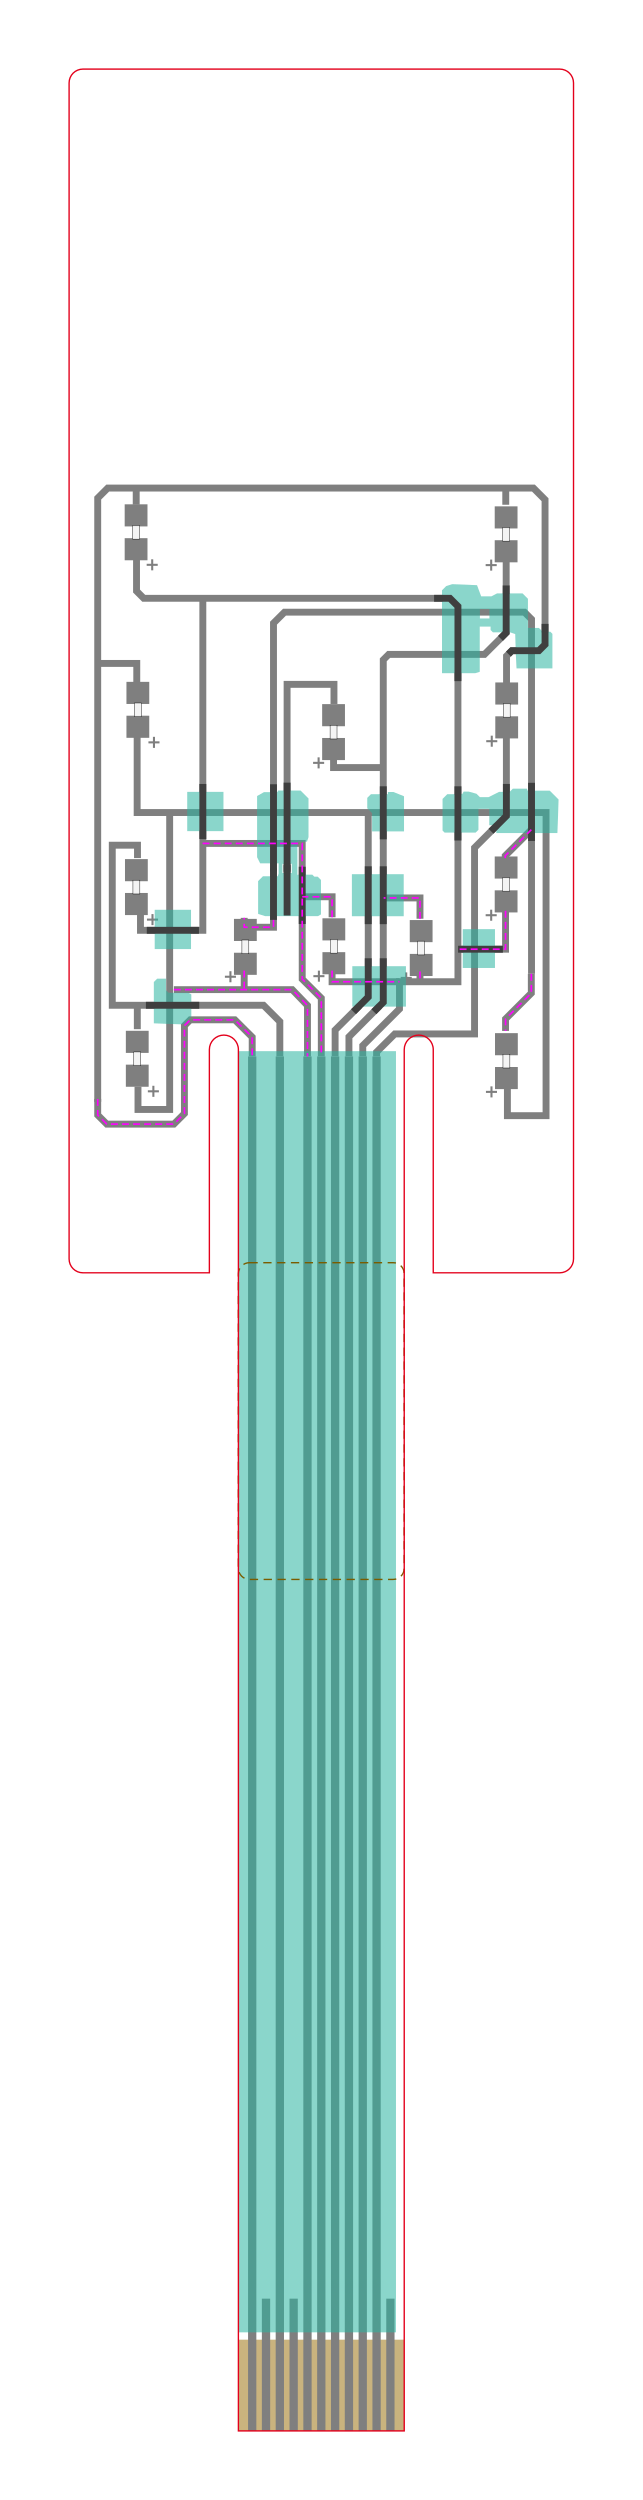
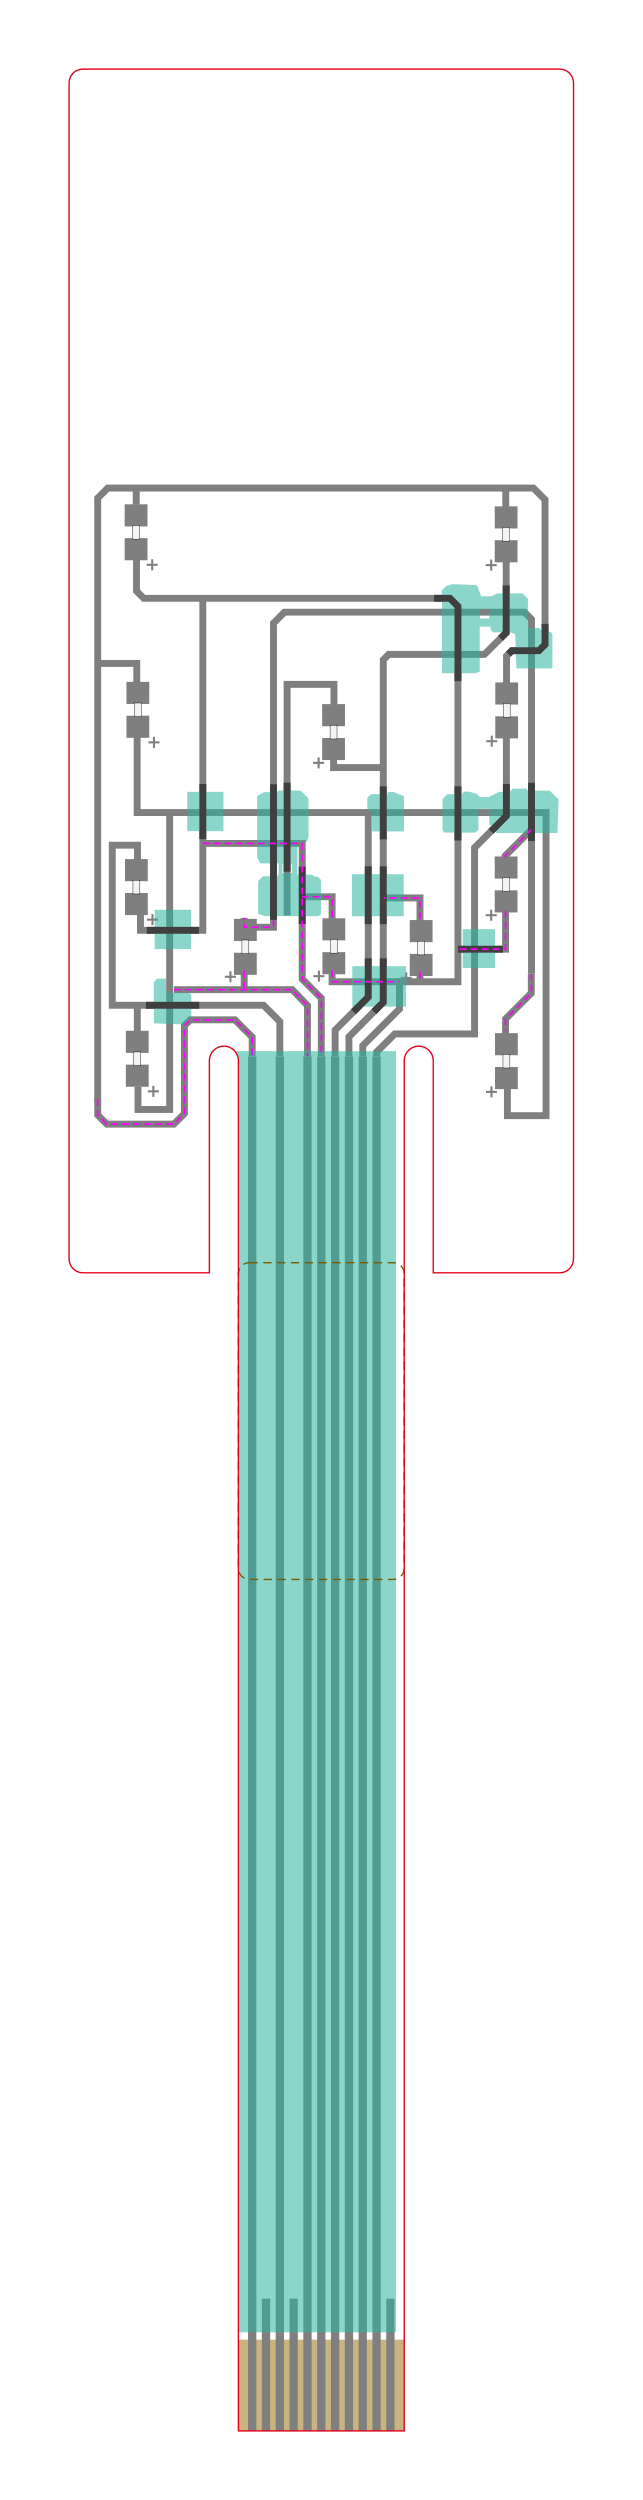
<svg xmlns="http://www.w3.org/2000/svg" width="46.5mm" height="180.9mm" viewBox="0 0 46.5 180.9" version="1.1">
  <g id="Takviye">
    <rect id="Takviye_1" fill="#C9B37E" x="17.25" y="169.299" width="12" height="6.601" />
  </g>
  <g id="Gumus">
    <g id="Gumus_Hatlar">
      <polyline id="R1_p1" fill="none" stroke="#7F7F7F" stroke-width="0.5" stroke-linejoin="miter" stroke-miterlimit="5" stroke-linecap="butt" points="7.07,79.73 7.07,36.043 7.795,35.318 38.599,35.318 39.44,36.16 39.44,45.764" />
      <polyline id="R1_p2" fill="none" stroke="#7F7F7F" stroke-width="0.5" stroke-linejoin="miter" stroke-miterlimit="5" stroke-linecap="butt" points="37.368,47.084 37.038,47.084 36.653,47.468 36.653,49.456" />
      <polyline id="R1_alt" fill="none" stroke="#7F7F7F" stroke-width="0.5" stroke-linejoin="miter" stroke-miterlimit="5" stroke-linecap="butt" points="7.07,79.518 7.07,80.684 7.727,81.341 12.582,81.341 13.345,80.578 13.345,74.218 13.769,73.794 16.992,73.794 18.249,75.045 18.249,76.444" />
      <polyline id="L1_ust" fill="none" stroke="#7F7F7F" stroke-width="0.5" stroke-linejoin="miter" stroke-miterlimit="5" stroke-linecap="butt" points="9.856,35.337 9.856,36.524" />
      <polyline id="L1_alt_p1" fill="none" stroke="#7F7F7F" stroke-width="0.5" stroke-linejoin="miter" stroke-miterlimit="5" stroke-linecap="butt" points="9.879,40.404 9.879,42.77 10.401,43.293 32.033,43.293" />
      <polyline id="L1_alt_p2" fill="none" stroke="#7F7F7F" stroke-width="0.5" stroke-linejoin="miter" stroke-miterlimit="5" stroke-linecap="butt" points="33.136,48.664 33.136,57.52" />
      <polyline id="L1_alt_p3" fill="none" stroke="#7F7F7F" stroke-width="0.5" stroke-linejoin="miter" stroke-miterlimit="5" stroke-linecap="butt" points="33.136,60.197 33.136,71.038 28.906,71.038 28.906,73.009 26.249,75.659 26.249,76.444" />
      <polyline id="V578_p1" fill="none" stroke="#7F7F7F" stroke-width="0.5" stroke-linejoin="miter" stroke-miterlimit="5" stroke-linecap="butt" points="14.677,43.287 14.677,57.35" />
      <polyline id="V578_p2" fill="none" stroke="#7F7F7F" stroke-width="0.5" stroke-linejoin="miter" stroke-miterlimit="5" stroke-linecap="butt" points="14.677,60.091 14.677,67.317 13.773,67.317" />
      <polyline id="V578_p3" fill="none" stroke="#7F7F7F" stroke-width="0.5" stroke-linejoin="miter" stroke-miterlimit="5" stroke-linecap="butt" points="11.244,67.317 10.165,67.317 10.165,65.992" />
      <polyline id="H2818_p1" fill="none" stroke="#7F7F7F" stroke-width="0.5" stroke-linejoin="miter" stroke-miterlimit="5" stroke-linecap="butt" points="14.66,61.031 21.868,61.031 21.868,63.339" />
      <polyline id="H2818_p2" fill="none" stroke="#7F7F7F" stroke-width="0.5" stroke-linejoin="miter" stroke-miterlimit="5" stroke-linecap="butt" points="21.868,66.239 21.868,70.847 23.249,72.225 23.249,76.444" />
      <polyline id="L2_ust" fill="none" stroke="#7F7F7F" stroke-width="0.5" stroke-linejoin="miter" stroke-miterlimit="5" stroke-linecap="butt" points="7.07,48.006 9.896,48.006 9.896,49.371" />
      <polyline id="L2_alt" fill="none" stroke="#7F7F7F" stroke-width="0.5" stroke-linejoin="miter" stroke-miterlimit="5" stroke-linecap="butt" points="9.924,53.272 9.924,58.795 39.512,58.795 39.512,80.73 36.716,80.73 36.716,78.627" />
      <polyline id="V466" fill="none" stroke="#7F7F7F" stroke-width="0.5" stroke-linejoin="miter" stroke-miterlimit="5" stroke-linecap="butt" points="12.277,58.827 12.277,80.281 9.985,80.281 9.985,78.627" />
      <polyline id="V1143_p1" fill="none" stroke="#7F7F7F" stroke-width="0.5" stroke-linejoin="miter" stroke-miterlimit="5" stroke-linecap="butt" points="26.646,58.827 26.646,63.307" />
      <polyline id="V1143_p2" fill="none" stroke="#7F7F7F" stroke-width="0.5" stroke-linejoin="miter" stroke-miterlimit="5" stroke-linecap="butt" points="26.646,66.25 26.646,69.964" />
      <polyline id="V1143_p3" fill="none" stroke="#7F7F7F" stroke-width="0.5" stroke-linejoin="miter" stroke-miterlimit="5" stroke-linecap="butt" points="25.996,72.79 24.249,74.536 24.249,76.444" />
-       <polyline id="L3_ust_p1" fill="none" stroke="#7F7F7F" stroke-width="0.5" stroke-linejoin="miter" stroke-miterlimit="5" stroke-linecap="butt" points="9.949,62.091 9.949,61.159 8.124,61.159 8.124,72.742 11.181,72.742" />
+       <polyline id="L3_ust_p1" fill="none" stroke="#7F7F7F" stroke-width="0.5" stroke-linejoin="miter" stroke-miterlimit="5" stroke-linecap="butt" points="9.949,62.415 9.949,61.159 8.124,61.159 8.124,72.742 11.181,72.742" />
      <polyline id="L3_ust_p2" fill="none" stroke="#7F7F7F" stroke-width="0.5" stroke-linejoin="miter" stroke-miterlimit="5" stroke-linecap="butt" points="13.794,72.742 19.069,72.742 20.249,73.921 20.249,76.444" />
-       <polyline id="L4_ust" fill="none" stroke="#7F7F7F" stroke-width="0.5" stroke-linejoin="miter" stroke-miterlimit="5" stroke-linecap="butt" points="9.936,74.472 9.936,72.734" />
+       <polyline id="L4_ust" fill="none" stroke="#7F7F7F" stroke-width="0.5" stroke-linejoin="miter" stroke-miterlimit="5" stroke-linecap="butt" points="9.936,74.838 9.936,72.734" />
      <polyline id="H3317" fill="none" stroke="#7F7F7F" stroke-width="0.5" stroke-linejoin="miter" stroke-miterlimit="5" stroke-linecap="butt" points="12.582,71.61 21.147,71.61 22.249,72.755 22.249,76.444" />
      <polyline id="T3_p1" fill="none" stroke="#7F7F7F" stroke-width="0.5" stroke-linejoin="miter" stroke-miterlimit="5" stroke-linecap="butt" points="19.79,66.565 19.79,66.239" />
      <polyline id="T3_p2" fill="none" stroke="#7F7F7F" stroke-width="0.5" stroke-linejoin="miter" stroke-miterlimit="5" stroke-linecap="butt" points="19.79,63.456 19.79,62.423" />
      <polyline id="T3_p3" fill="none" stroke="#7F7F7F" stroke-width="0.5" stroke-linejoin="miter" stroke-miterlimit="5" stroke-linecap="butt" points="19.79,57.371 19.79,45.091 20.587,44.296 37.948,44.296 38.461,44.811 38.461,57.265" />
      <polyline id="T3_p4" fill="none" stroke="#7F7F7F" stroke-width="0.5" stroke-linejoin="miter" stroke-miterlimit="5" stroke-linecap="butt" points="38.461,60.229 38.461,70.465" />
-       <polyline id="T3_R4L" fill="none" stroke="#7F7F7F" stroke-width="0.5" stroke-linejoin="miter" stroke-miterlimit="5" stroke-linecap="butt" points="38.446,70.465 38.446,71.865 36.581,73.73 36.581,74.599" />
-       <polyline id="C1_ust_p1" fill="none" stroke="#7F7F7F" stroke-width="0.5" stroke-linejoin="miter" stroke-miterlimit="5" stroke-linecap="butt" points="24.166,50.94 24.166,49.52 20.774,49.52 20.774,57.255" />
-       <polyline id="C1_ust_p2" fill="none" stroke="#7F7F7F" stroke-width="0.5" stroke-linejoin="miter" stroke-miterlimit="5" stroke-linecap="butt" points="20.774,62.455 20.774,63.223" />
-       <polyline id="C1_ust_p3" fill="none" stroke="#7F7F7F" stroke-width="0.5" stroke-linejoin="miter" stroke-miterlimit="5" stroke-linecap="butt" points="20.774,66.239 20.774,66.247" />
+       <polyline id="T3_R4L" fill="none" stroke="#7F7F7F" stroke-width="0.5" stroke-linejoin="miter" stroke-miterlimit="5" stroke-linecap="butt" points="38.446,70.465 38.446,71.865 36.581,73.73 36.581,75.008" />
+       <polyline id="C1_ust_p1" fill="none" stroke="#7F7F7F" stroke-width="0.5" stroke-linejoin="miter" stroke-miterlimit="5" stroke-linecap="butt" points="24.166,51.2 24.166,49.52 20.774,49.52 20.774,57.255" />
+       <polyline id="C1_ust_p2" fill="none" stroke="#7F7F7F" stroke-width="0.5" stroke-linejoin="miter" stroke-miterlimit="5" stroke-linecap="butt" points="20.774,62.455 20.774,66.247" />
      <polyline id="C1_alt" fill="none" stroke="#7F7F7F" stroke-width="0.5" stroke-linejoin="miter" stroke-miterlimit="5" stroke-linecap="butt" points="24.136,54.671 24.136,55.541 27.719,55.541" />
      <polyline id="B1_ust" fill="none" stroke="#7F7F7F" stroke-width="0.5" stroke-linejoin="miter" stroke-miterlimit="5" stroke-linecap="butt" points="19.79,66.565 19.79,67.095 17.67,67.095 17.67,66.416" />
      <polyline id="B1_alt" fill="none" stroke="#7F7F7F" stroke-width="0.5" stroke-linejoin="miter" stroke-miterlimit="5" stroke-linecap="butt" points="17.67,70.232 17.67,71.61" />
-       <polyline id="B2_ust" fill="none" stroke="#7F7F7F" stroke-width="0.5" stroke-linejoin="miter" stroke-miterlimit="5" stroke-linecap="butt" points="24.03,66.374 24.03,64.89 21.868,64.89" />
+       <polyline id="B2_ust" fill="none" stroke="#7F7F7F" stroke-width="0.5" stroke-linejoin="miter" stroke-miterlimit="5" stroke-linecap="butt" points="24.03,66.698 24.03,64.89 21.868,64.89" />
      <polyline id="B2_alt" fill="none" stroke="#7F7F7F" stroke-width="0.5" stroke-linejoin="miter" stroke-miterlimit="5" stroke-linecap="butt" points="24.03,70.232 24.03,71.038 28.906,71.038" />
-       <polyline id="B3_ust" fill="none" stroke="#7F7F7F" stroke-width="0.5" stroke-linejoin="miter" stroke-miterlimit="5" stroke-linecap="butt" points="30.39,66.48 30.39,64.975 27.761,64.975" />
+       <polyline id="B3_ust" fill="none" stroke="#7F7F7F" stroke-width="0.5" stroke-linejoin="miter" stroke-miterlimit="5" stroke-linecap="butt" points="30.39,66.825 30.39,64.975 27.761,64.975" />
      <polyline id="B3_alt" fill="none" stroke="#7F7F7F" stroke-width="0.5" stroke-linejoin="miter" stroke-miterlimit="5" stroke-linecap="butt" points="30.39,70.296 30.39,71.038" />
-       <polyline id="R1L_ust" fill="none" stroke="#7F7F7F" stroke-width="0.5" stroke-linejoin="miter" stroke-miterlimit="5" stroke-linecap="butt" points="36.597,35.337 36.597,36.524" />
+       <polyline id="R1L_ust" fill="none" stroke="#7F7F7F" stroke-width="0.5" stroke-linejoin="miter" stroke-miterlimit="5" stroke-linecap="butt" points="36.597,35.337 36.597,36.89" />
      <polyline id="R1L_alt_p1" fill="none" stroke="#7F7F7F" stroke-width="0.5" stroke-linejoin="miter" stroke-miterlimit="5" stroke-linecap="butt" points="36.627,40.404 36.627,42.987" />
      <polyline id="R1L_alt_p2" fill="none" stroke="#7F7F7F" stroke-width="0.5" stroke-linejoin="miter" stroke-miterlimit="5" stroke-linecap="butt" points="36.627,45.707 36.627,45.782 35.054,47.353 28.126,47.353 27.734,47.745 27.734,57.52" />
      <polyline id="R1L_alt_p3" fill="none" stroke="#7F7F7F" stroke-width="0.5" stroke-linejoin="miter" stroke-miterlimit="5" stroke-linecap="butt" points="27.734,60.112 27.734,63.307" />
      <polyline id="R1L_alt_p4" fill="none" stroke="#7F7F7F" stroke-width="0.5" stroke-linejoin="miter" stroke-miterlimit="5" stroke-linecap="butt" points="27.734,66.25 27.734,69.964" />
      <polyline id="R1L_alt_p5" fill="none" stroke="#7F7F7F" stroke-width="0.5" stroke-linejoin="miter" stroke-miterlimit="5" stroke-linecap="butt" points="27.468,72.79 25.249,75.023 25.249,76.444" />
      <polyline id="R2L_alt_p1" fill="none" stroke="#7F7F7F" stroke-width="0.5" stroke-linejoin="miter" stroke-miterlimit="5" stroke-linecap="butt" points="36.642,53.272 36.642,57.35" />
      <polyline id="R2L_alt_p2" fill="none" stroke="#7F7F7F" stroke-width="0.5" stroke-linejoin="miter" stroke-miterlimit="5" stroke-linecap="butt" points="35.963,59.718 34.338,61.341 34.338,74.816 28.567,74.816 27.249,76.126 27.249,76.444" />
      <polyline id="R3L_ust" fill="none" stroke="#7F7F7F" stroke-width="0.5" stroke-linejoin="miter" stroke-miterlimit="5" stroke-linecap="butt" points="36.559,62.091 36.559,61.922 38.446,60.035" />
      <polyline id="R3L_alt_p1" fill="none" stroke="#7F7F7F" stroke-width="0.5" stroke-linejoin="miter" stroke-miterlimit="5" stroke-linecap="butt" points="36.581,65.907 36.581,68.685 35.767,68.685" />
      <polyline id="R3L_alt_p2" fill="none" stroke="#7F7F7F" stroke-width="0.5" stroke-linejoin="miter" stroke-miterlimit="5" stroke-linecap="butt" points="33.535,68.685 33.146,68.685" />
      <polyline id="Kontak_01" fill="none" stroke="#7F7F7F" stroke-width="0.6" stroke-linejoin="miter" stroke-miterlimit="5" stroke-linecap="butt" points="18.249,76.444 18.249,175.9" />
      <polyline id="Kontak_02_dummy" fill="none" stroke="#7F7F7F" stroke-width="0.6" stroke-linejoin="miter" stroke-miterlimit="5" stroke-linecap="butt" points="19.249,166.331 19.249,175.9" />
      <polyline id="Kontak_03" fill="none" stroke="#7F7F7F" stroke-width="0.6" stroke-linejoin="miter" stroke-miterlimit="5" stroke-linecap="butt" points="20.249,76.444 20.249,175.9" />
      <polyline id="Kontak_04_dummy" fill="none" stroke="#7F7F7F" stroke-width="0.6" stroke-linejoin="miter" stroke-miterlimit="5" stroke-linecap="butt" points="21.249,166.331 21.249,175.9" />
      <polyline id="Kontak_05" fill="none" stroke="#7F7F7F" stroke-width="0.6" stroke-linejoin="miter" stroke-miterlimit="5" stroke-linecap="butt" points="22.249,76.444 22.249,175.9" />
      <polyline id="Kontak_06" fill="none" stroke="#7F7F7F" stroke-width="0.6" stroke-linejoin="miter" stroke-miterlimit="5" stroke-linecap="butt" points="23.249,76.444 23.249,175.9" />
      <polyline id="Kontak_07" fill="none" stroke="#7F7F7F" stroke-width="0.6" stroke-linejoin="miter" stroke-miterlimit="5" stroke-linecap="butt" points="24.249,76.444 24.249,175.9" />
      <polyline id="Kontak_08" fill="none" stroke="#7F7F7F" stroke-width="0.6" stroke-linejoin="miter" stroke-miterlimit="5" stroke-linecap="butt" points="25.249,76.444 25.249,175.9" />
      <polyline id="Kontak_09" fill="none" stroke="#7F7F7F" stroke-width="0.6" stroke-linejoin="miter" stroke-miterlimit="5" stroke-linecap="butt" points="26.249,76.444 26.249,175.9" />
      <polyline id="Kontak_10" fill="none" stroke="#7F7F7F" stroke-width="0.6" stroke-linejoin="miter" stroke-miterlimit="5" stroke-linecap="butt" points="27.249,76.444 27.249,175.9" />
      <polyline id="Kontak_11_dummy" fill="none" stroke="#7F7F7F" stroke-width="0.6" stroke-linejoin="miter" stroke-miterlimit="5" stroke-linecap="butt" points="28.249,166.331 28.249,175.9" />
    </g>
    <g id="Gumus_Isaretler">
      <polyline id="LED_L1_arti_y" fill="none" stroke="#7F7F7F" stroke-width="0.15" stroke-linejoin="miter" stroke-miterlimit="5" stroke-linecap="butt" points="10.613,40.87 11.413,40.87" />
      <polyline id="LED_L1_arti_d" fill="none" stroke="#7F7F7F" stroke-width="0.15" stroke-linejoin="miter" stroke-miterlimit="5" stroke-linecap="butt" points="11.013,40.47 11.013,41.27" />
      <polyline id="LED_L2_arti_y" fill="none" stroke="#7F7F7F" stroke-width="0.15" stroke-linejoin="miter" stroke-miterlimit="5" stroke-linecap="butt" points="10.741,53.717 11.541,53.717" />
      <polyline id="LED_L2_arti_d" fill="none" stroke="#7F7F7F" stroke-width="0.15" stroke-linejoin="miter" stroke-miterlimit="5" stroke-linecap="butt" points="11.141,53.317 11.141,54.117" />
      <polyline id="LED_L3_arti_y" fill="none" stroke="#7F7F7F" stroke-width="0.15" stroke-linejoin="miter" stroke-miterlimit="5" stroke-linecap="butt" points="10.635,66.543 11.435,66.543" />
      <polyline id="LED_L3_arti_d" fill="none" stroke="#7F7F7F" stroke-width="0.15" stroke-linejoin="miter" stroke-miterlimit="5" stroke-linecap="butt" points="11.035,66.143 11.035,66.943" />
      <polyline id="LED_L4_arti_y" fill="none" stroke="#7F7F7F" stroke-width="0.15" stroke-linejoin="miter" stroke-miterlimit="5" stroke-linecap="butt" points="10.698,78.967 11.498,78.967" />
      <polyline id="LED_L4_arti_d" fill="none" stroke="#7F7F7F" stroke-width="0.15" stroke-linejoin="miter" stroke-miterlimit="5" stroke-linecap="butt" points="11.098,78.567 11.098,79.367" />
      <polyline id="LED_R1_arti_y" fill="none" stroke="#7F7F7F" stroke-width="0.15" stroke-linejoin="miter" stroke-miterlimit="5" stroke-linecap="butt" points="35.142,40.891 35.942,40.891" />
      <polyline id="LED_R1_arti_d" fill="none" stroke="#7F7F7F" stroke-width="0.15" stroke-linejoin="miter" stroke-miterlimit="5" stroke-linecap="butt" points="35.542,40.491 35.542,41.291" />
      <polyline id="LED_R2_arti_y" fill="none" stroke="#7F7F7F" stroke-width="0.15" stroke-linejoin="miter" stroke-miterlimit="5" stroke-linecap="butt" points="35.184,53.633 35.984,53.633" />
      <polyline id="LED_R2_arti_d" fill="none" stroke="#7F7F7F" stroke-width="0.15" stroke-linejoin="miter" stroke-miterlimit="5" stroke-linecap="butt" points="35.584,53.233 35.584,54.033" />
      <polyline id="LED_R3_arti_y" fill="none" stroke="#7F7F7F" stroke-width="0.15" stroke-linejoin="miter" stroke-miterlimit="5" stroke-linecap="butt" points="35.142,66.225 35.942,66.225" />
      <polyline id="LED_R3_arti_d" fill="none" stroke="#7F7F7F" stroke-width="0.15" stroke-linejoin="miter" stroke-miterlimit="5" stroke-linecap="butt" points="35.542,65.825 35.542,66.625" />
      <polyline id="LED_R4_arti_y" fill="none" stroke="#7F7F7F" stroke-width="0.15" stroke-linejoin="miter" stroke-miterlimit="5" stroke-linecap="butt" points="35.163,79.009 35.963,79.009" />
      <polyline id="LED_R4_arti_d" fill="none" stroke="#7F7F7F" stroke-width="0.15" stroke-linejoin="miter" stroke-miterlimit="5" stroke-linecap="butt" points="35.563,78.609 35.563,79.409" />
      <polyline id="LED_C1_arti_y" fill="none" stroke="#7F7F7F" stroke-width="0.15" stroke-linejoin="miter" stroke-miterlimit="5" stroke-linecap="butt" points="22.655,55.201 23.455,55.201" />
      <polyline id="LED_C1_arti_d" fill="none" stroke="#7F7F7F" stroke-width="0.15" stroke-linejoin="miter" stroke-miterlimit="5" stroke-linecap="butt" points="23.055,54.801 23.055,55.601" />
      <polyline id="LED_B1_arti_y" fill="none" stroke="#7F7F7F" stroke-width="0.15" stroke-linejoin="miter" stroke-miterlimit="5" stroke-linecap="butt" points="16.274,70.677 17.074,70.677" />
      <polyline id="LED_B1_arti_d" fill="none" stroke="#7F7F7F" stroke-width="0.15" stroke-linejoin="miter" stroke-miterlimit="5" stroke-linecap="butt" points="16.674,70.277 16.674,71.077" />
      <polyline id="LED_B2_arti_y" fill="none" stroke="#7F7F7F" stroke-width="0.15" stroke-linejoin="miter" stroke-miterlimit="5" stroke-linecap="butt" points="22.676,70.635 23.476,70.635" />
      <polyline id="LED_B2_arti_d" fill="none" stroke="#7F7F7F" stroke-width="0.15" stroke-linejoin="miter" stroke-miterlimit="5" stroke-linecap="butt" points="23.076,70.235 23.076,71.035" />
      <polyline id="LED_B3_arti_y" fill="none" stroke="#7F7F7F" stroke-width="0.15" stroke-linejoin="miter" stroke-miterlimit="5" stroke-linecap="butt" points="28.994,70.762 29.794,70.762" />
      <polyline id="LED_B3_arti_d" fill="none" stroke="#7F7F7F" stroke-width="0.15" stroke-linejoin="miter" stroke-miterlimit="5" stroke-linecap="butt" points="29.394,70.362 29.394,71.162" />
    </g>
    <g id="LED_L1_ped_ust">
      <rect id="LED_L1_ped_ust_1" fill="#7F7F7F" x="9.022" y="36.492" width="1.65" height="1.6" />
    </g>
    <g id="LED_L1_ped_alt">
      <rect id="LED_L1_ped_alt_1" fill="#7F7F7F" x="9.022" y="38.942" width="1.65" height="1.6" />
    </g>
    <g id="LED_L2_ped_ust">
      <rect id="LED_L2_ped_ust_1" fill="#7F7F7F" x="9.15" y="49.339" width="1.65" height="1.6" />
    </g>
    <g id="LED_L2_ped_alt">
      <rect id="LED_L2_ped_alt_1" fill="#7F7F7F" x="9.15" y="51.789" width="1.65" height="1.6" />
    </g>
    <g id="LED_L3_ped_ust">
      <rect id="LED_L3_ped_ust_1" fill="#7F7F7F" x="9.044" y="62.165" width="1.65" height="1.6" />
    </g>
    <g id="LED_L3_ped_alt">
      <rect id="LED_L3_ped_alt_1" fill="#7F7F7F" x="9.044" y="64.615" width="1.65" height="1.6" />
    </g>
    <g id="LED_L4_ped_ust">
      <rect id="LED_L4_ped_ust_1" fill="#7F7F7F" x="9.107" y="74.588" width="1.65" height="1.6" />
    </g>
    <g id="LED_L4_ped_alt">
      <rect id="LED_L4_ped_alt_1" fill="#7F7F7F" x="9.107" y="77.038" width="1.65" height="1.6" />
    </g>
    <g id="LED_R1_ped_ust">
      <rect id="LED_R1_ped_ust_1" fill="#7F7F7F" x="35.798" y="36.64" width="1.65" height="1.6" />
    </g>
    <g id="LED_R1_ped_alt">
      <rect id="LED_R1_ped_alt_1" fill="#7F7F7F" x="35.798" y="39.09" width="1.65" height="1.6" />
    </g>
    <g id="LED_R2_ped_ust">
      <rect id="LED_R2_ped_ust_1" fill="#7F7F7F" x="35.84" y="49.382" width="1.65" height="1.6" />
    </g>
    <g id="LED_R2_ped_alt">
      <rect id="LED_R2_ped_alt_1" fill="#7F7F7F" x="35.84" y="51.832" width="1.65" height="1.6" />
    </g>
    <g id="LED_R3_ped_ust">
      <rect id="LED_R3_ped_ust_1" fill="#7F7F7F" x="35.798" y="61.974" width="1.65" height="1.6" />
    </g>
    <g id="LED_R3_ped_alt">
      <rect id="LED_R3_ped_alt_1" fill="#7F7F7F" x="35.798" y="64.424" width="1.65" height="1.6" />
    </g>
    <g id="LED_R4_ped_ust">
      <rect id="LED_R4_ped_ust_1" fill="#7F7F7F" x="35.819" y="74.758" width="1.65" height="1.6" />
    </g>
    <g id="LED_R4_ped_alt">
      <rect id="LED_R4_ped_alt_1" fill="#7F7F7F" x="35.819" y="77.208" width="1.65" height="1.6" />
    </g>
    <g id="LED_C1_ped_ust">
      <rect id="LED_C1_ped_ust_1" fill="#7F7F7F" x="23.311" y="50.95" width="1.65" height="1.6" />
    </g>
    <g id="LED_C1_ped_alt">
      <rect id="LED_C1_ped_alt_1" fill="#7F7F7F" x="23.311" y="53.4" width="1.65" height="1.6" />
    </g>
    <g id="LED_B1_ped_ust">
      <rect id="LED_B1_ped_ust_1" fill="#7F7F7F" x="16.93" y="66.49" width="1.65" height="1.6" />
    </g>
    <g id="LED_B1_ped_alt">
      <rect id="LED_B1_ped_alt_1" fill="#7F7F7F" x="16.93" y="68.94" width="1.65" height="1.6" />
    </g>
    <g id="LED_B2_ped_ust">
      <rect id="LED_B2_ped_ust_1" fill="#7F7F7F" x="23.332" y="66.448" width="1.65" height="1.6" />
    </g>
    <g id="LED_B2_ped_alt">
      <rect id="LED_B2_ped_alt_1" fill="#7F7F7F" x="23.332" y="68.898" width="1.65" height="1.6" />
    </g>
    <g id="LED_B3_ped_ust">
      <rect id="LED_B3_ped_ust_1" fill="#7F7F7F" x="29.65" y="66.575" width="1.65" height="1.6" />
    </g>
    <g id="LED_B3_ped_alt">
      <rect id="LED_B3_ped_alt_1" fill="#7F7F7F" x="29.65" y="69.025" width="1.65" height="1.6" />
    </g>
  </g>
  <g id="Dielektrik">
    <g id="Dielektrik_Seritler">
-       <path id="Dielektrik_Alan_1" fill="#2BB5A0" fill-opacity="0.55" d="M28.652,168.769 L28.652,76.062 L17.25,76.062 L17.25,168.769 Z" />
+       <path id="Dielektrik_Alan_1" fill="#2BB5A0" fill-opacity="0.55" d="M28.652,168.769 L28.652,76.062 L16.992,76.062 L16.992,76.064 L17.033,76.111 L17.109,76.225 L17.17,76.348 L17.214,76.478 L17.241,76.613 L17.25,76.75 L17.25,168.769 Z" />
      <path id="Dielektrik_Yama_01" fill="#2BB5A0" fill-opacity="0.55" d="M11.131,71.058 L11.131,74.048 L12.052,74.085 L13.174,74.122 L13.374,74.03 L13.844,73.561 L13.844,71.955 L13.623,71.833 L12.19,71.833 L12.01,71.653 L12.01,70.815 L11.374,70.815 Z" />
      <rect id="Dielektrik_Yama_02" fill="#2BB5A0" fill-opacity="0.55" x="25.493" y="69.914" width="3.88" height="2.926" />
      <rect id="Dielektrik_Yama_03" fill="#2BB5A0" fill-opacity="0.55" x="33.485" y="67.233" width="2.332" height="2.809" />
      <rect id="Dielektrik_Yama_04" fill="#2BB5A0" fill-opacity="0.55" x="11.194" y="65.833" width="2.629" height="2.842" />
      <rect id="Dielektrik_Yama_05" fill="#2BB5A0" fill-opacity="0.55" x="25.463" y="63.257" width="3.75" height="3.042" />
      <path id="Dielektrik_Yama_06" fill="#2BB5A0" fill-opacity="0.55" d="M29.235,57.618 L28.477,57.311 L28.069,57.311 L28.069,57.47 L26.839,57.47 L26.574,57.735 L26.574,58.487 L26.924,58.837 L26.924,60.162 L29.235,60.162 Z" />
      <rect id="Dielektrik_Yama_07" fill="#2BB5A0" fill-opacity="0.55" x="13.547" y="57.3" width="2.622" height="2.841" />
      <path id="Dielektrik_Yama_08" fill="#2BB5A0" fill-opacity="0.55" d="M18.603,57.6 L18.603,62.028 L18.826,62.473 L20.161,62.473 L20.161,63.207 L20.1,63.406 L19.027,63.406 L18.677,63.756 L18.677,66.13 L19.175,66.289 L23.013,66.289 L23.225,66.168 L23.225,63.671 L22.991,63.438 L22.748,63.438 L22.599,63.289 L21.518,63.289 L21.518,60.904 L22.214,60.904 L22.324,60.576 L22.324,57.777 L21.751,57.205 L20.117,57.205 L20.074,57.321 L19.096,57.321 Z M21.518,63.342 L21.491,63.289 L21.518,63.289 Z M21.115,62.505 L21.115,63.173 L20.437,63.173 L20.437,62.505 Z" />
      <path id="Dielektrik_Yama_09" fill="#2BB5A0" fill-opacity="0.55" d="M40.418,57.851 L39.782,57.215 L38.178,57.215 L38.128,57.067 L37.111,57.067 L36.877,57.3 L36.114,57.3 L35.351,57.682 L34.725,57.682 L34.48,57.437 L33.909,57.279 L33.549,57.279 L33.443,57.47 L32.362,57.47 L32.023,57.809 L32.023,60.099 L32.171,60.247 L34.418,60.247 L34.62,60.046 L34.62,58.53 L35.404,58.53 L35.404,59.717 L35.913,59.717 L35.913,60.279 L40.333,60.279 L40.375,59.198 Z" />
      <path id="Dielektrik_Yama_10" fill="#2BB5A0" fill-opacity="0.55" d="M31.983,42.712 L31.983,48.714 L34.384,48.714 L34.715,48.611 L34.715,45.343 L35.499,45.343 L35.499,45.587 L35.669,45.757 L36.909,45.757 L37.28,45.88 L37.328,47.41 L37.376,48.364 L39.972,48.364 L39.972,45.863 L39.824,45.714 L39.273,45.714 L38.997,45.439 L38.202,45.439 L38.202,43.329 L37.81,42.937 L35.967,42.937 L35.564,43.149 L34.817,43.149 L34.518,42.344 L33.729,42.307 L32.722,42.27 L32.287,42.408 Z M34.725,44.071 L35.414,44.071 L35.414,44.75 L34.725,44.75 Z" />
    </g>
  </g>
  <g id="Gumus_Kopru">
    <polyline id="Kopru_01_R1" fill="none" stroke="#3F3F3F" stroke-width="0.5" stroke-linejoin="miter" stroke-miterlimit="5" stroke-linecap="butt" points="39.44,45.142 39.44,46.637 38.993,47.084 37.038,47.084 36.791,47.33" />
    <polyline id="Kopru_02_L1_alt" fill="none" stroke="#3F3F3F" stroke-width="0.5" stroke-linejoin="miter" stroke-miterlimit="5" stroke-linecap="butt" points="31.41,43.293 32.555,43.293 33.136,43.874 33.136,49.287" />
    <polyline id="Kopru_03_L1_alt" fill="none" stroke="#3F3F3F" stroke-width="0.5" stroke-linejoin="miter" stroke-miterlimit="5" stroke-linecap="butt" points="33.136,56.897 33.136,60.82" />
    <polyline id="Kopru_05_V578" fill="none" stroke="#3F3F3F" stroke-width="0.5" stroke-linejoin="miter" stroke-miterlimit="5" stroke-linecap="butt" points="14.677,56.727 14.677,60.714" />
    <polyline id="Kopru_06_V578" fill="none" stroke="#3F3F3F" stroke-width="0.5" stroke-linejoin="miter" stroke-miterlimit="5" stroke-linecap="butt" points="14.395,67.317 10.621,67.317" />
    <polyline id="Kopru_08_H2818" fill="none" stroke="#3F3F3F" stroke-width="0.5" stroke-linejoin="miter" stroke-miterlimit="5" stroke-linecap="butt" points="21.868,62.716 21.868,66.862" />
    <polyline id="Kopru_16_V1143" fill="none" stroke="#3F3F3F" stroke-width="0.5" stroke-linejoin="miter" stroke-miterlimit="5" stroke-linecap="butt" points="26.646,62.685 26.646,66.872" />
    <polyline id="Kopru_17_V1143" fill="none" stroke="#3F3F3F" stroke-width="0.5" stroke-linejoin="miter" stroke-miterlimit="5" stroke-linecap="butt" points="26.646,69.341 26.646,72.14 25.578,73.207" />
    <polyline id="Kopru_18_L3_ust" fill="none" stroke="#3F3F3F" stroke-width="0.5" stroke-linejoin="miter" stroke-miterlimit="5" stroke-linecap="butt" points="10.557,72.742 14.416,72.742" />
    <polyline id="Kopru_19_T3" fill="none" stroke="#3F3F3F" stroke-width="0.5" stroke-linejoin="miter" stroke-miterlimit="5" stroke-linecap="butt" points="19.79,66.565 19.79,62.833" />
    <polyline id="Kopru_20_T3" fill="none" stroke="#3F3F3F" stroke-width="0.5" stroke-linejoin="miter" stroke-miterlimit="5" stroke-linecap="butt" points="19.79,63.046 19.79,56.749" />
    <polyline id="Kopru_24_T3" fill="none" stroke="#3F3F3F" stroke-width="0.5" stroke-linejoin="miter" stroke-miterlimit="5" stroke-linecap="butt" points="38.461,56.643 38.461,60.852" />
    <polyline id="Kopru_25_C1_ust" fill="none" stroke="#3F3F3F" stroke-width="0.5" stroke-linejoin="miter" stroke-miterlimit="5" stroke-linecap="butt" points="20.774,56.632 20.774,63.078" />
-     <polyline id="Kopru_26_C1_ust" fill="none" stroke="#3F3F3F" stroke-width="0.5" stroke-linejoin="miter" stroke-miterlimit="5" stroke-linecap="butt" points="20.774,62.6 20.774,66.247" />
    <polyline id="Kopru_30_R1L_alt" fill="none" stroke="#3F3F3F" stroke-width="0.5" stroke-linejoin="miter" stroke-miterlimit="5" stroke-linecap="butt" points="36.627,42.364 36.627,45.782 36.215,46.194" />
    <polyline id="Kopru_32_R1L_alt" fill="none" stroke="#3F3F3F" stroke-width="0.5" stroke-linejoin="miter" stroke-miterlimit="5" stroke-linecap="butt" points="27.734,56.897 27.734,60.735" />
    <polyline id="Kopru_33_R1L_alt" fill="none" stroke="#3F3F3F" stroke-width="0.5" stroke-linejoin="miter" stroke-miterlimit="5" stroke-linecap="butt" points="27.734,62.685 27.734,66.872" />
    <polyline id="Kopru_34_R1L_alt" fill="none" stroke="#3F3F3F" stroke-width="0.5" stroke-linejoin="miter" stroke-miterlimit="5" stroke-linecap="butt" points="27.734,69.341 27.734,72.522 27.052,73.209" />
    <polyline id="Kopru_35_R2L_alt" fill="none" stroke="#3F3F3F" stroke-width="0.5" stroke-linejoin="miter" stroke-miterlimit="5" stroke-linecap="butt" points="36.642,56.727 36.642,59.039 35.53,60.15" />
    <polyline id="Kopru_37_R3L_alt" fill="none" stroke="#3F3F3F" stroke-width="0.5" stroke-linejoin="miter" stroke-miterlimit="5" stroke-linecap="butt" points="36.39,68.685 33.146,68.685" />
  </g>
  <g id="LED">
    <rect id="LED_L1" fill="#F2F2F2" fill-opacity="0.85" stroke="#000000" stroke-width="0.03" x="9.597" y="38.017" width="0.5" height="1" />
    <rect id="LED_L2" fill="#F2F2F2" fill-opacity="0.85" stroke="#000000" stroke-width="0.03" x="9.725" y="50.864" width="0.5" height="1" />
    <rect id="LED_L3" fill="#F2F2F2" fill-opacity="0.85" stroke="#000000" stroke-width="0.03" x="9.619" y="63.69" width="0.5" height="1" />
    <rect id="LED_L4" fill="#F2F2F2" fill-opacity="0.85" stroke="#000000" stroke-width="0.03" x="9.682" y="76.113" width="0.5" height="1" />
    <rect id="LED_R1" fill="#F2F2F2" fill-opacity="0.85" stroke="#000000" stroke-width="0.03" x="36.373" y="38.165" width="0.5" height="1" />
    <rect id="LED_R2" fill="#F2F2F2" fill-opacity="0.85" stroke="#000000" stroke-width="0.03" x="36.415" y="50.907" width="0.5" height="1" />
    <rect id="LED_R3" fill="#F2F2F2" fill-opacity="0.85" stroke="#000000" stroke-width="0.03" x="36.373" y="63.499" width="0.5" height="1" />
    <rect id="LED_R4" fill="#F2F2F2" fill-opacity="0.85" stroke="#000000" stroke-width="0.03" x="36.394" y="76.283" width="0.5" height="1" />
    <rect id="LED_C1" fill="#F2F2F2" fill-opacity="0.85" stroke="#000000" stroke-width="0.03" x="23.886" y="52.475" width="0.5" height="1" />
    <rect id="LED_B1" fill="#F2F2F2" fill-opacity="0.85" stroke="#000000" stroke-width="0.03" x="17.505" y="68.015" width="0.5" height="1" />
    <rect id="LED_B2" fill="#F2F2F2" fill-opacity="0.85" stroke="#000000" stroke-width="0.03" x="23.907" y="67.973" width="0.5" height="1" />
    <rect id="LED_B3" fill="#F2F2F2" fill-opacity="0.85" stroke="#000000" stroke-width="0.03" x="30.225" y="68.1" width="0.5" height="1" />
  </g>
  <g id="Etiket">
    <rect id="Etiket_1" fill="none" stroke="#7A5C00" stroke-width="0.1" stroke-dasharray="0.6,0.4" x="17.25" y="91.368" width="12" height="22.918" rx="0.8" ry="0.8" />
  </g>
  <g id="Kontrol">
    <polyline id="Kontrol_R1_alt" fill="none" stroke="#FF00FF" stroke-width="0.12" stroke-dasharray="0.5,0.3" points="7.07,79.518 7.07,80.684 7.727,81.341 12.582,81.341 13.345,80.578 13.345,74.218 13.769,73.794 16.992,73.794 18.249,75.045 18.249,76.444" />
    <polyline id="Kontrol_H2818" fill="none" stroke="#FF00FF" stroke-width="0.12" stroke-dasharray="0.5,0.3" points="14.66,61.031 21.868,61.031 21.868,70.847 23.249,72.225 23.249,76.444" />
    <polyline id="Kontrol_H3317" fill="none" stroke="#FF00FF" stroke-width="0.12" stroke-dasharray="0.5,0.3" points="12.582,71.61 21.147,71.61 22.249,72.755 22.249,76.444" />
    <polyline id="Kontrol_T3_R4L" fill="none" stroke="#FF00FF" stroke-width="0.12" stroke-dasharray="0.5,0.3" points="38.446,70.465 38.446,71.865 36.581,73.73 36.581,74.599" />
    <polyline id="Kontrol_B1_ust" fill="none" stroke="#FF00FF" stroke-width="0.12" stroke-dasharray="0.5,0.3" points="19.79,66.565 19.79,67.095 17.67,67.095 17.67,66.416" />
    <polyline id="Kontrol_B1_alt" fill="none" stroke="#FF00FF" stroke-width="0.12" stroke-dasharray="0.5,0.3" points="17.67,70.232 17.67,71.61" />
    <polyline id="Kontrol_B2_ust" fill="none" stroke="#FF00FF" stroke-width="0.12" stroke-dasharray="0.5,0.3" points="24.03,66.374 24.03,64.89 21.868,64.89" />
    <polyline id="Kontrol_B2_alt" fill="none" stroke="#FF00FF" stroke-width="0.12" stroke-dasharray="0.5,0.3" points="24.03,70.232 24.03,71.038 28.906,71.038" />
    <polyline id="Kontrol_B3_ust" fill="none" stroke="#FF00FF" stroke-width="0.12" stroke-dasharray="0.5,0.3" points="30.39,66.48 30.39,64.975 27.761,64.975" />
    <polyline id="Kontrol_B3_alt" fill="none" stroke="#FF00FF" stroke-width="0.12" stroke-dasharray="0.5,0.3" points="30.39,70.296 30.39,71.038" />
    <polyline id="Kontrol_R3L_ust" fill="none" stroke="#FF00FF" stroke-width="0.12" stroke-dasharray="0.5,0.3" points="36.559,62.091 36.559,61.922 38.446,60.035" />
    <polyline id="Kontrol_R3L_alt" fill="none" stroke="#FF00FF" stroke-width="0.12" stroke-dasharray="0.5,0.3" points="36.581,65.907 36.581,68.685 33.146,68.685" />
  </g>
  <g id="Kesim">
-     <path id="Kesim_Dis_Kontur" fill="none" stroke="#E3001B" stroke-width="0.1" d="M6,5 L40.5,5 A1,1 0 0 1 41.5,6 L41.5,91.1 A1,1 0 0 1 40.5,92.1 L31.35,92.1 L31.35,75.95 A1.05,1.05 0 0 0 29.25,75.95 L29.25,175.9 L17.25,175.9 L17.25,75.95 A1.05,1.05 0 0 0 15.15,75.95 L15.15,92.1 L6,92.1 A1,1 0 0 1 5,91.1 L5,6 A1,1 0 0 1 6,5 Z" />
+     <path id="Kesim_Dis_Kontur" fill="none" stroke="#E3001B" stroke-width="0.1" d="M6,5 L40.5,5 A1,1 0 0 1 41.5,6 L41.5,91.1 A1,1 0 0 1 40.5,92.1 L31.35,92.1 L31.35,76.75 A1.05,1.05 0 0 0 29.25,76.75 L29.25,175.9 L17.25,175.9 L17.25,76.75 A1.05,1.05 0 0 0 15.15,76.75 L15.15,92.1 L6,92.1 A1,1 0 0 1 5,91.1 L5,6 A1,1 0 0 1 6,5 Z" />
    <g id="Kesim_Oval_Pencereler">
</g>
  </g>
</svg>
